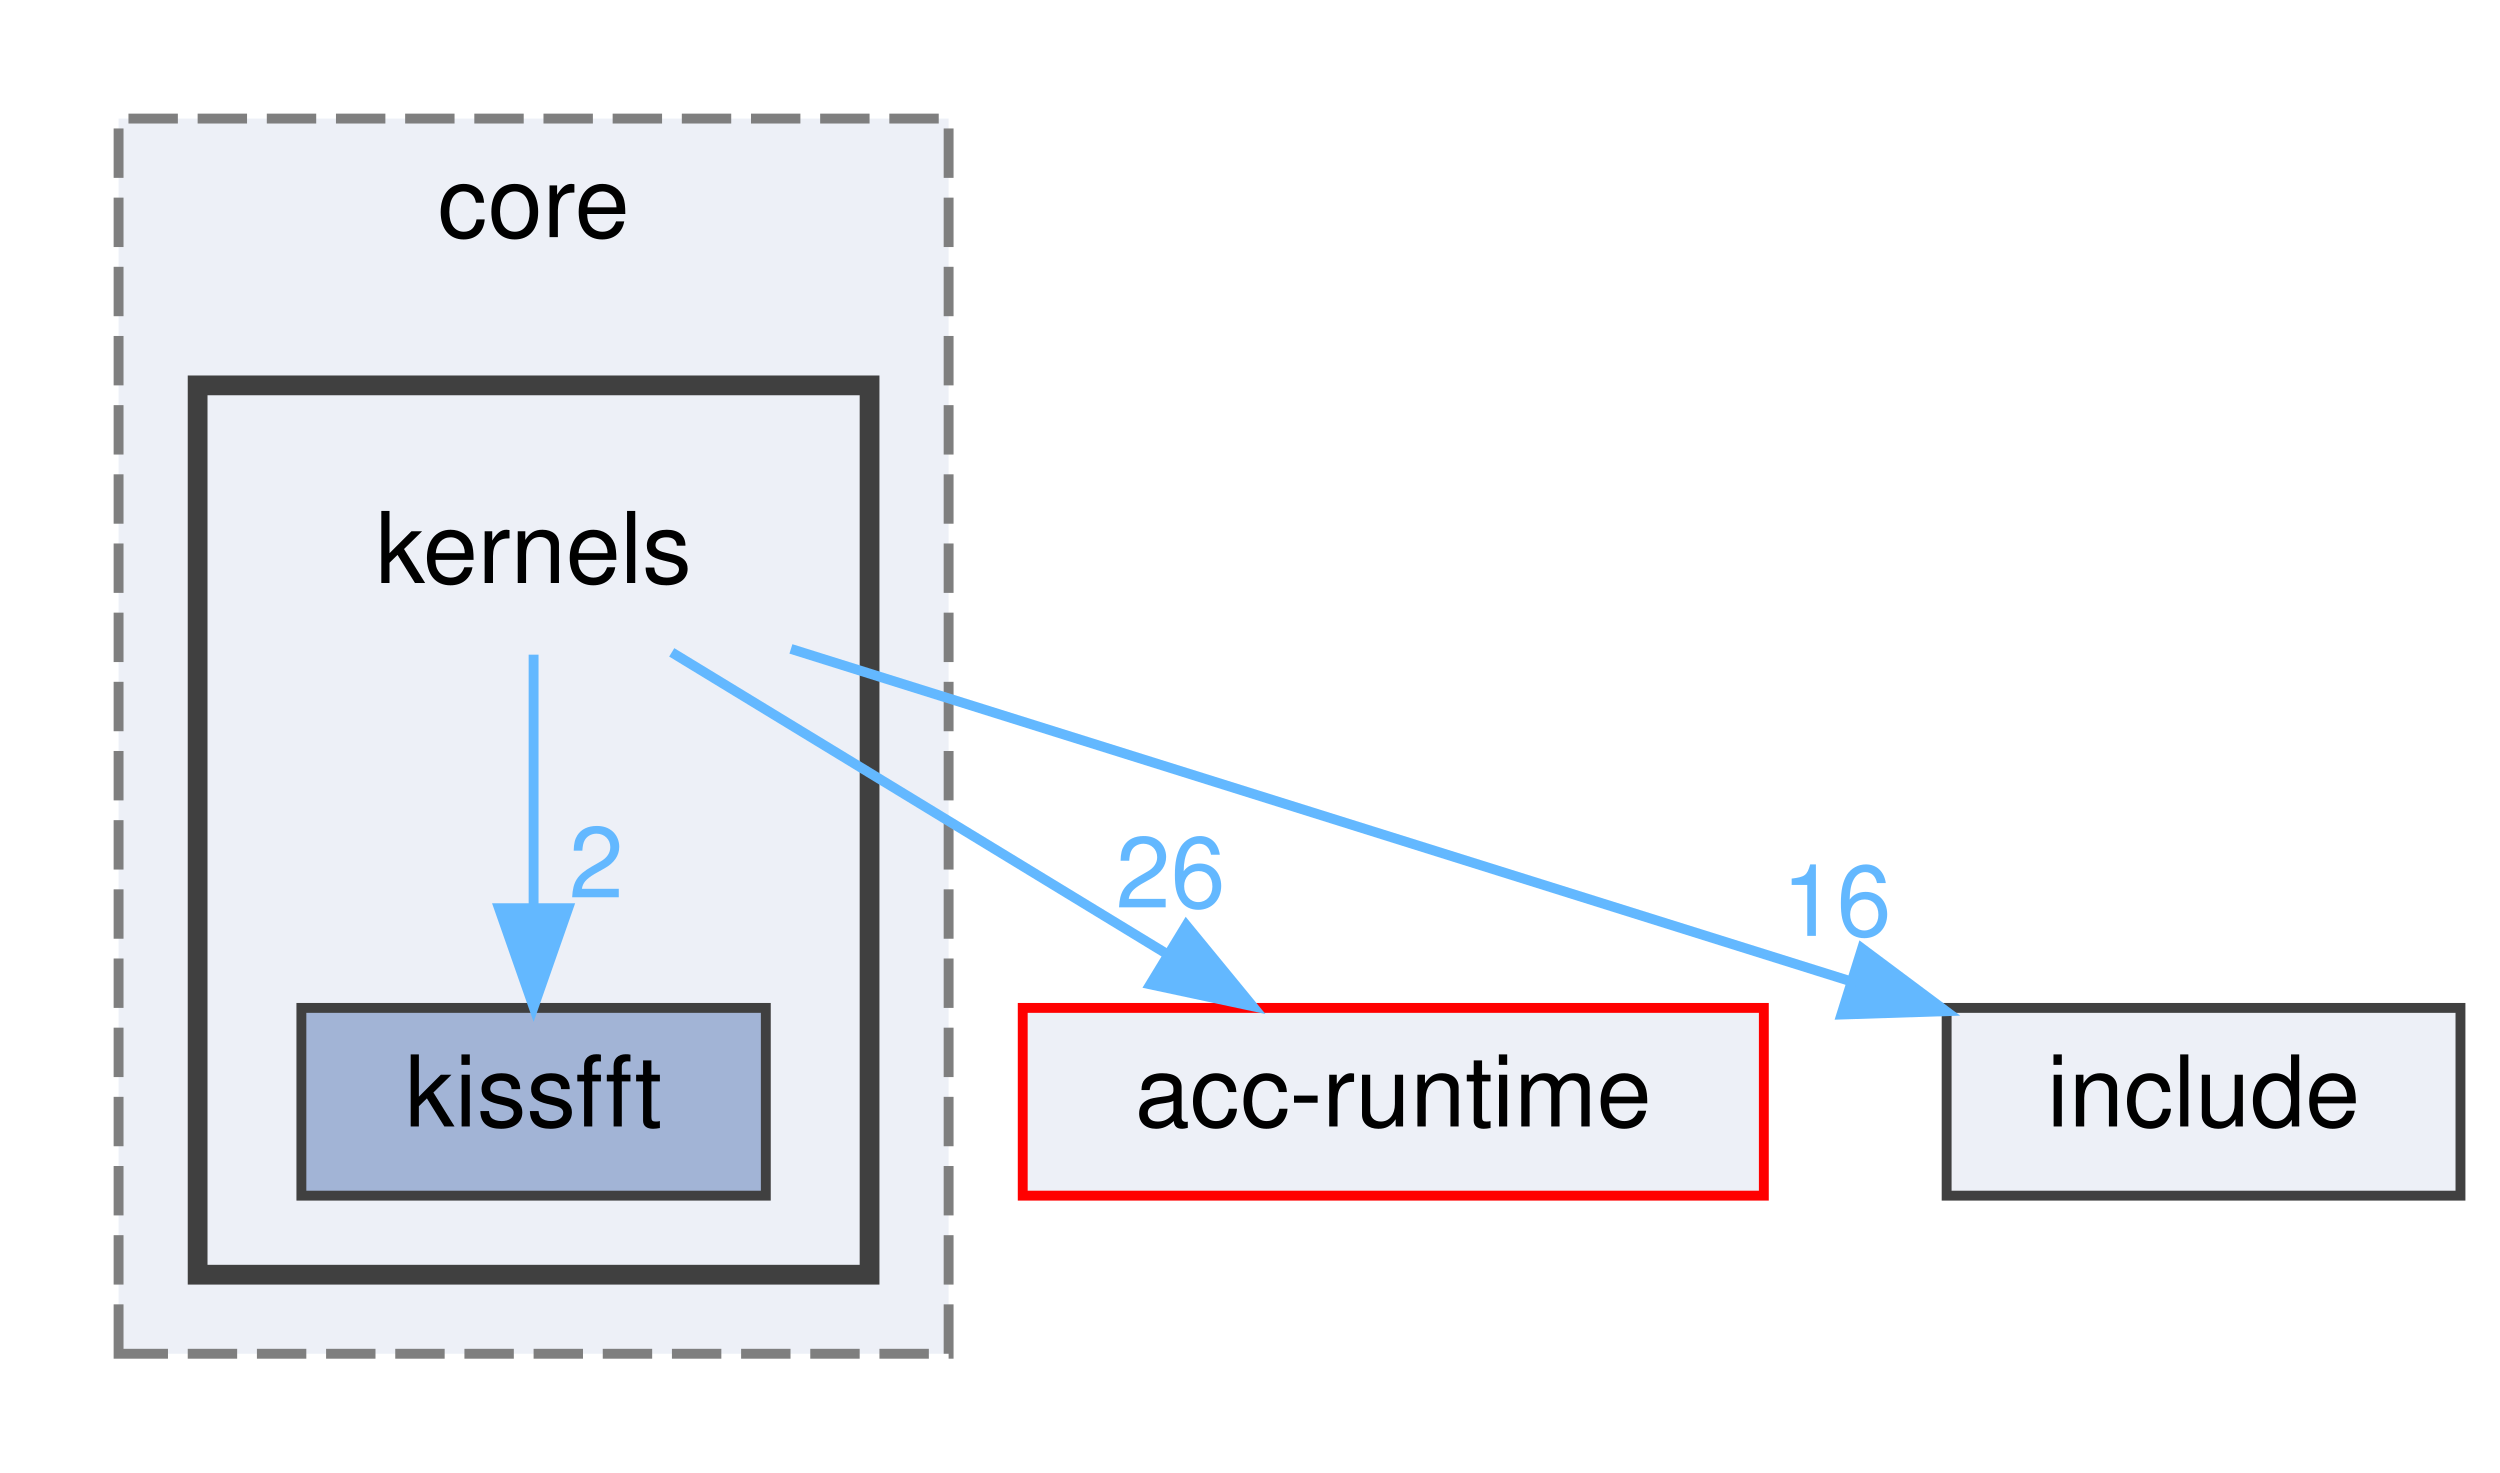
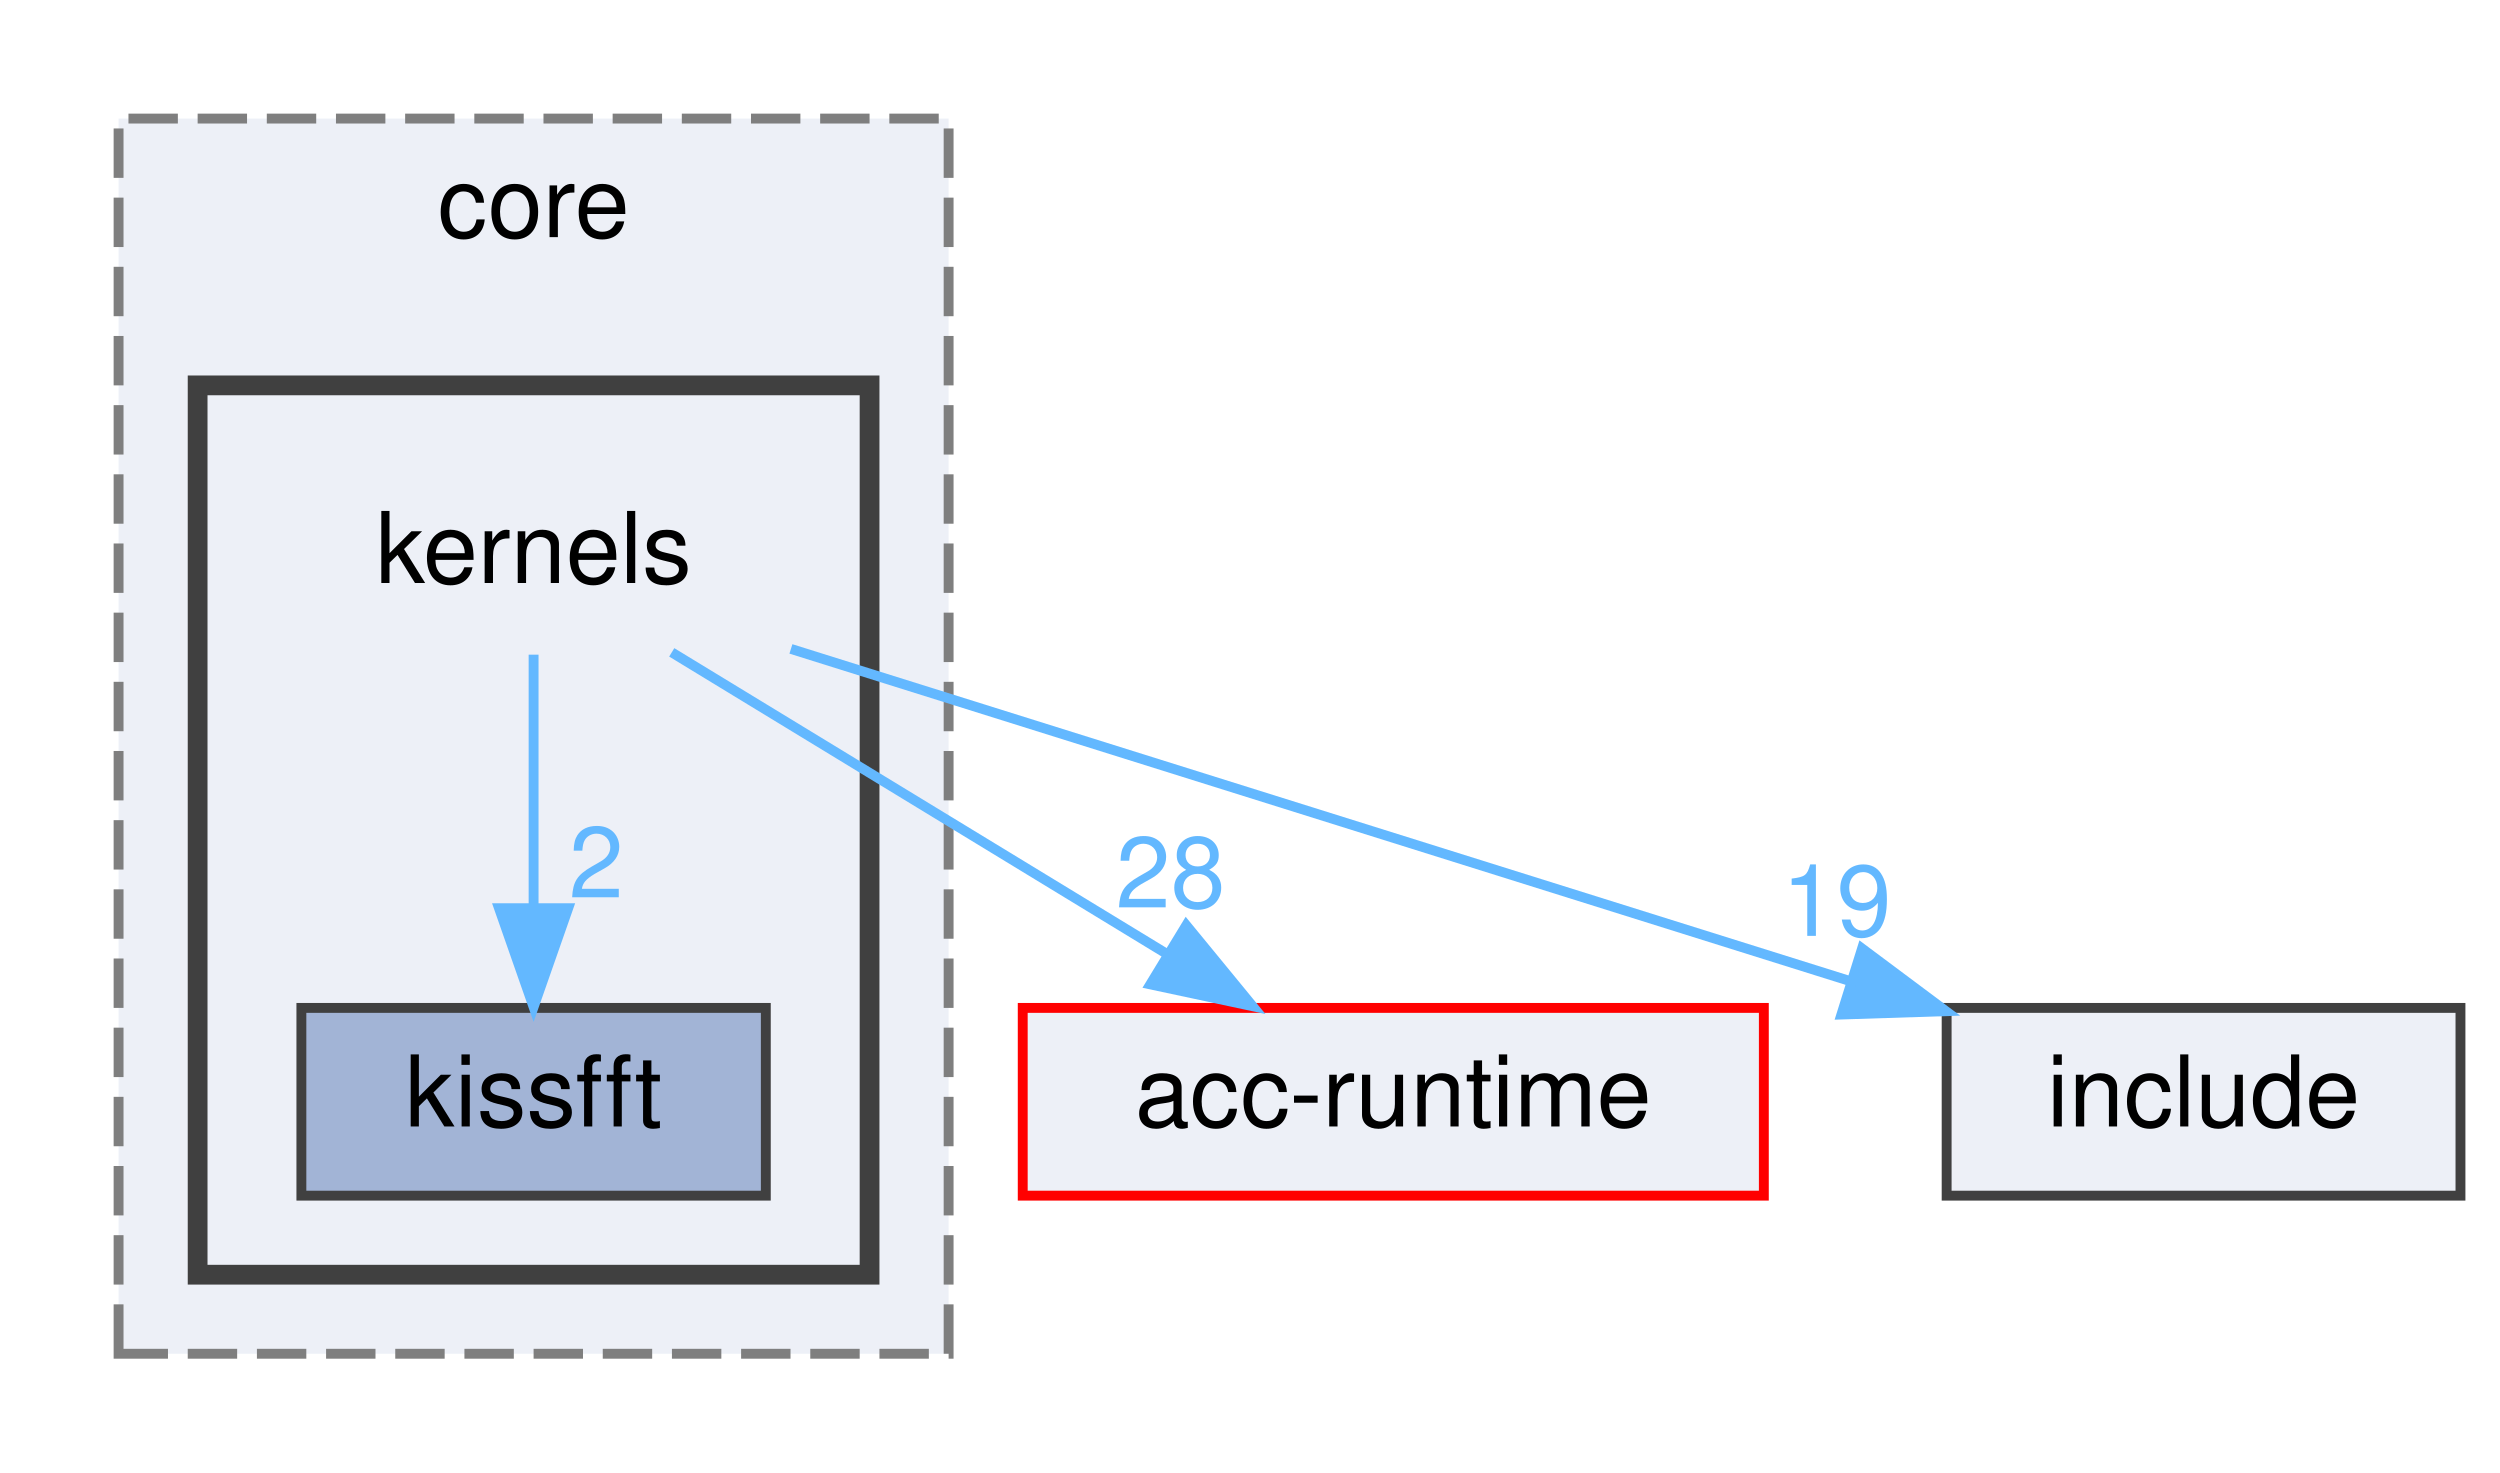
<svg xmlns="http://www.w3.org/2000/svg" xmlns:xlink="http://www.w3.org/1999/xlink" width="253pt" height="149pt" viewBox="0.00 0.00 253.00 149.00">
  <g id="graph0" class="graph" transform="scale(1 1) rotate(0) translate(4 145)">
    <g id="clust1" class="cluster">
      <g id="a_clust1">
        <a xlink:href="dir_aebb8dcc11953d78e620bbef0b9e2183.html" target="_top" xlink:title="core">
          <polygon fill="#edf0f7" stroke="#7f7f7f" stroke-dasharray="5,2" points="8,-8 8,-133 92,-133 92,-8 8,-8" />
          <text text-anchor="middle" x="50" y="-121" font-family="Helvetica,sans-Serif" font-size="10.00">core</text>
        </a>
      </g>
    </g>
    <g id="clust2" class="cluster">
      <g id="a_clust2">
        <a xlink:href="dir_6c4b2ad16fd083bd77445f3f3def4082.html" target="_top">
          <polygon fill="#edf0f7" stroke="#404040" stroke-width="2" points="16,-16 16,-106 84,-106 84,-16 16,-16" />
        </a>
      </g>
    </g>
    <g id="node1" class="node">
      <text text-anchor="middle" x="50" y="-86" font-family="Helvetica,sans-Serif" font-size="10.00">kernels</text>
    </g>
    <g id="node2" class="node">
      <g id="a_node2">
        <a xlink:href="dir_4ece96ccb3e5059839e6aa5110183cb8.html" target="_top" xlink:title="kissfft">
          <polygon fill="#a2b4d6" stroke="#404040" points="73.5,-43 26.5,-43 26.5,-24 73.5,-24 73.5,-43" />
          <text text-anchor="middle" x="50" y="-31" font-family="Helvetica,sans-Serif" font-size="10.00">kissfft</text>
        </a>
      </g>
    </g>
    <g id="edge2" class="edge">
      <g id="a_edge2">
        <a xlink:href="dir_000040_000041.html" target="_top">
          <path fill="none" stroke="#63b8ff" d="M50,-78.75C50,-71.8 50,-61.85 50,-53.13" />
          <polygon fill="#63b8ff" stroke="#63b8ff" points="53.5,-53.09 50,-43.09 46.5,-53.09 53.5,-53.09" />
        </a>
      </g>
      <g id="a_edge2-headlabel">
        <a xlink:href="dir_000040_000041.html" target="_top" xlink:title="2">
          <text text-anchor="middle" x="56.34" y="-54.18" font-family="Helvetica,sans-Serif" font-size="10.00" fill="#63b8ff">2</text>
        </a>
      </g>
    </g>
    <g id="node3" class="node">
      <g id="a_node3">
        <a xlink:href="dir_2dc8787002676dc565357b7cfa0121df.html" target="_top" xlink:title="acc-runtime">
          <polygon fill="#edf0f7" stroke="red" points="174.5,-43 99.5,-43 99.5,-24 174.5,-24 174.5,-43" />
          <text text-anchor="middle" x="137" y="-31" font-family="Helvetica,sans-Serif" font-size="10.00">acc-runtime</text>
        </a>
      </g>
    </g>
    <g id="edge1" class="edge">
      <g id="a_edge1">
        <a xlink:href="dir_000040_000006.html" target="_top">
          <path fill="none" stroke="#63b8ff" d="M63.98,-78.98C77.47,-70.77 98.13,-58.18 114.04,-48.49" />
          <polygon fill="#63b8ff" stroke="#63b8ff" points="116.05,-51.36 122.77,-43.17 112.41,-45.38 116.05,-51.36" />
        </a>
      </g>
      <g id="a_edge1-headlabel">
-         <a xlink:href="dir_000040_000006.html" target="_top" xlink:title="26">
-           <text text-anchor="middle" x="114.46" y="-53.16" font-family="Helvetica,sans-Serif" font-size="10.00" fill="#63b8ff">26</text>
+         <a xlink:href="dir_000040_000006.html" target="_top" xlink:title="28">
+           <text text-anchor="middle" x="114.46" y="-53.16" font-family="Helvetica,sans-Serif" font-size="10.00" fill="#63b8ff">28</text>
        </a>
      </g>
    </g>
    <g id="node4" class="node">
      <g id="a_node4">
        <a xlink:href="dir_d44c64559bbebec7f509842c48db8b23.html" target="_top" xlink:title="include">
          <polygon fill="#edf0f7" stroke="#404040" points="245,-43 193,-43 193,-24 245,-24 245,-43" />
          <text text-anchor="middle" x="219" y="-31" font-family="Helvetica,sans-Serif" font-size="10.00">include</text>
        </a>
      </g>
    </g>
    <g id="edge3" class="edge">
      <g id="a_edge3">
        <a xlink:href="dir_000040_000037.html" target="_top">
          <path fill="none" stroke="#63b8ff" d="M76.04,-79.33C104.69,-70.35 150.95,-55.84 183.05,-45.77" />
          <polygon fill="#63b8ff" stroke="#63b8ff" points="184.44,-49.01 192.93,-42.67 182.35,-42.33 184.44,-49.01" />
        </a>
      </g>
      <g id="a_edge3-headlabel">
-         <a xlink:href="dir_000040_000037.html" target="_top" xlink:title="16">
-           <text text-anchor="middle" x="181.86" y="-50.29" font-family="Helvetica,sans-Serif" font-size="10.00" fill="#63b8ff">16</text>
+         <a xlink:href="dir_000040_000037.html" target="_top" xlink:title="19">
+           <text text-anchor="middle" x="181.86" y="-50.29" font-family="Helvetica,sans-Serif" font-size="10.00" fill="#63b8ff">19</text>
        </a>
      </g>
    </g>
  </g>
</svg>
